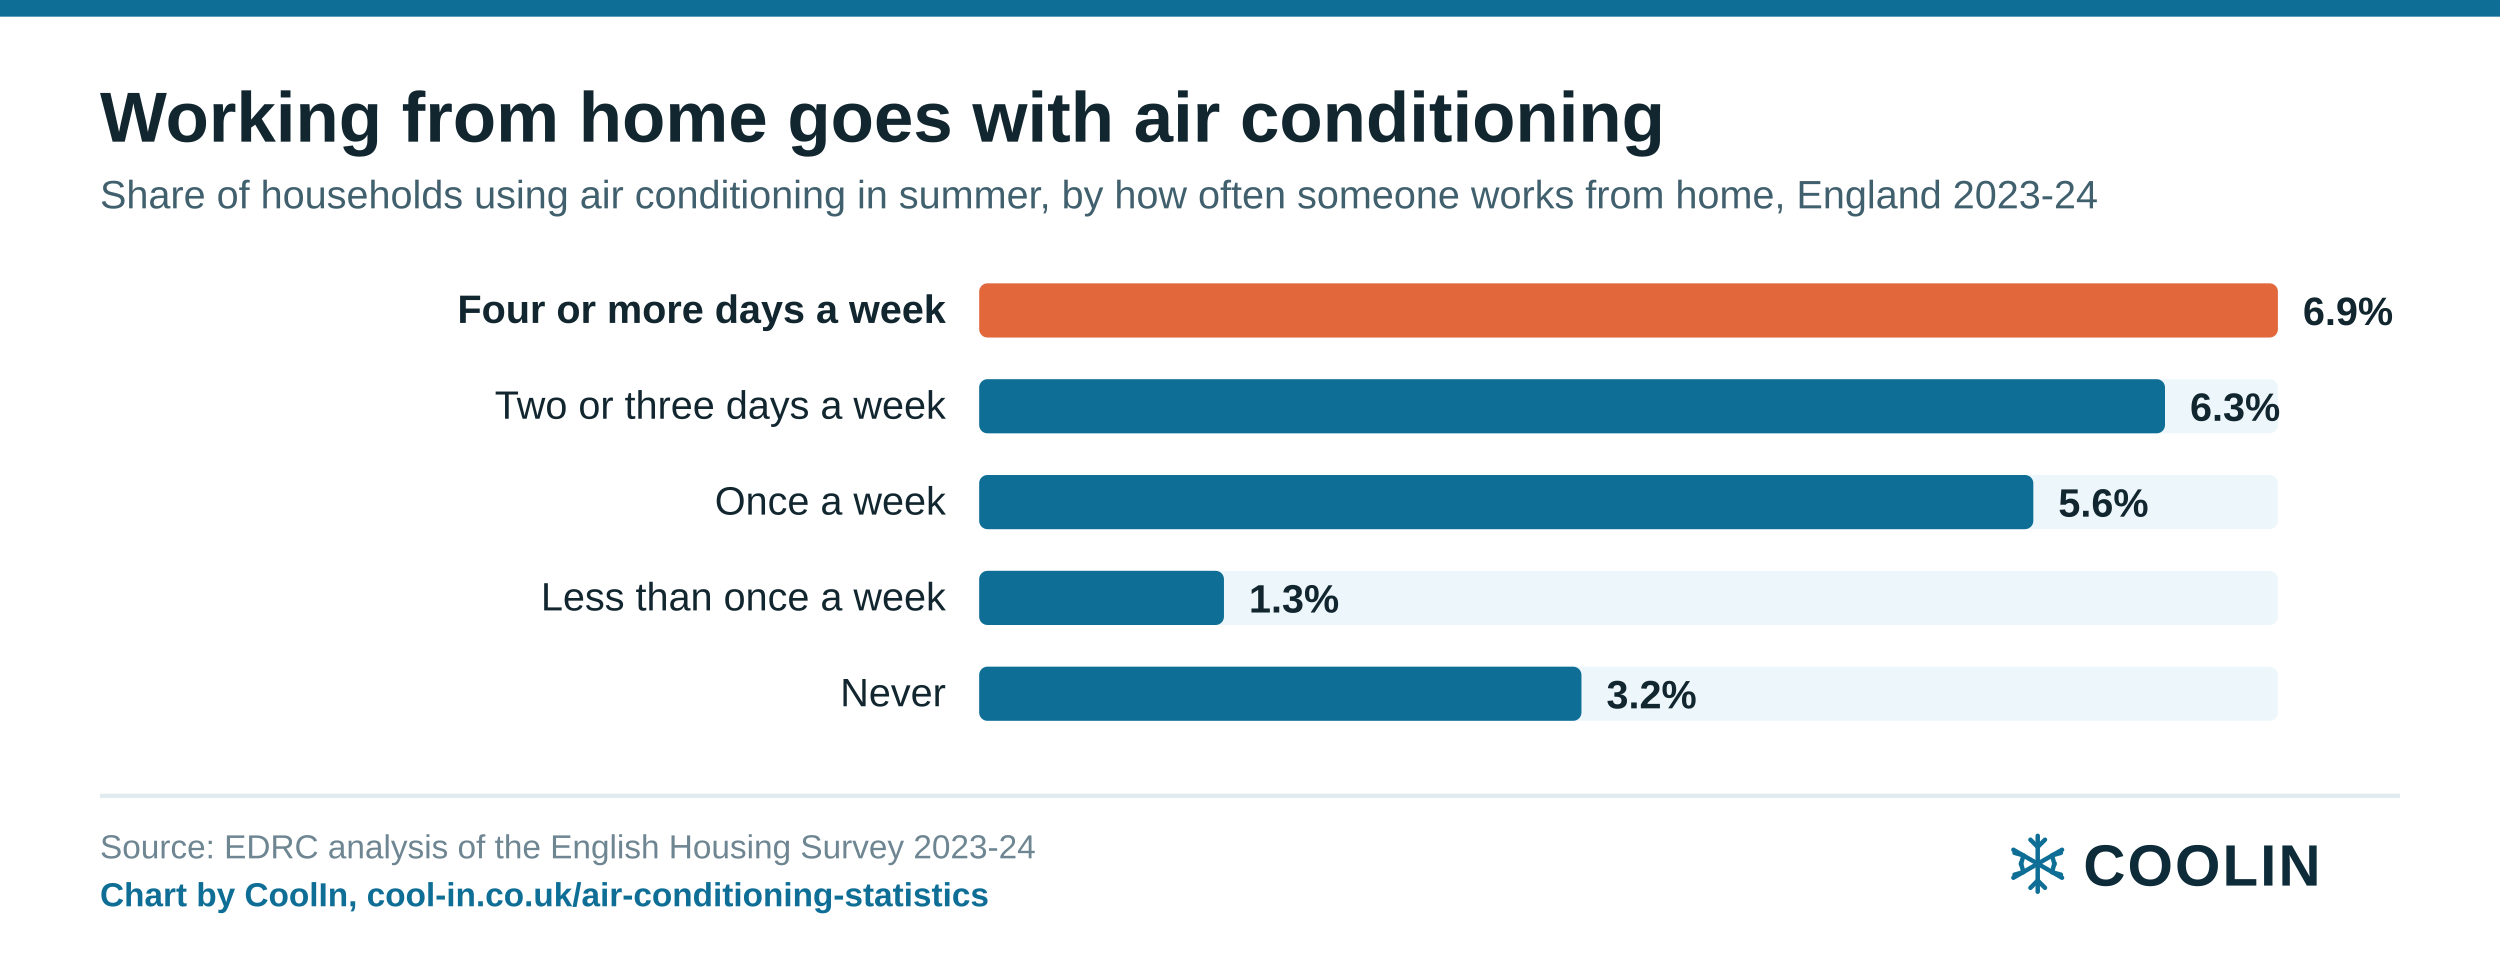
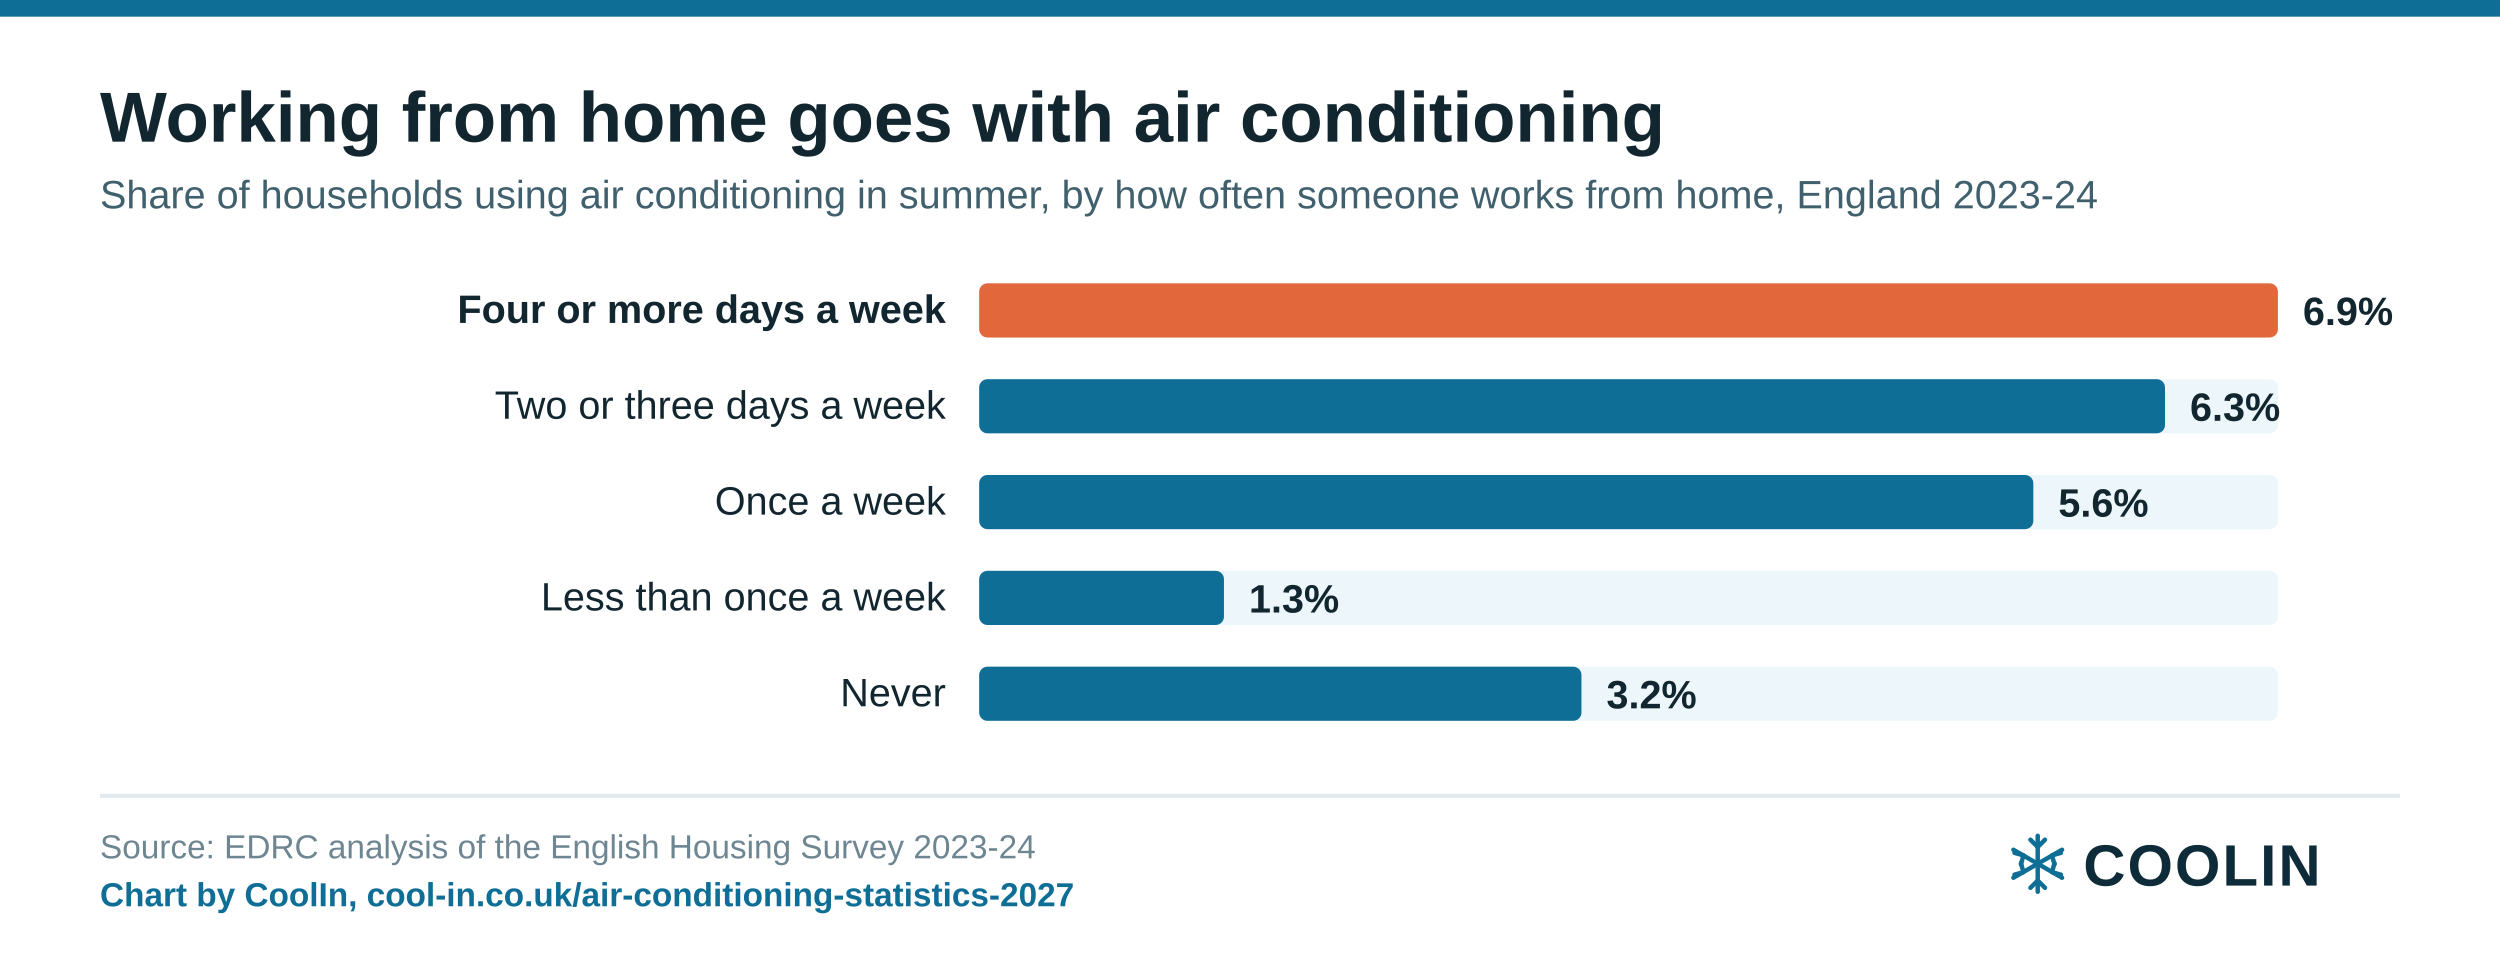
<svg xmlns="http://www.w3.org/2000/svg" viewBox="0 0 1200 467" width="1200" height="467" font-family="Arial, Helvetica, sans-serif">
  <rect width="1200" height="467" fill="#FFFFFF" />
  <rect width="1200" height="8" fill="#0E6E96" />
  <text x="48" y="68" font-size="34" font-weight="700" fill="#12262F">Working from home goes with air conditioning</text>
  <text x="48" y="100" font-size="19" fill="#41606E">Share of households using air conditioning in summer, by how often someone works from home, England 2023-24</text>
  <g transform="translate(0,130)">
    <defs>
      <pattern id="hatch" width="10" height="10" patternUnits="userSpaceOnUse" patternTransform="rotate(45)">
        <rect width="10" height="10" fill="#FBE7DC" />
        <line x1="0" y1="0" x2="0" y2="10" stroke="#E2673B" stroke-width="4" />
      </pattern>
    </defs>
    <text x="454" y="25" font-size="19" font-weight="700" fill="#12262F" text-anchor="end">Four or more days a week</text>
    <rect x="470" y="6" width="623.4" height="26" rx="4" fill="#D7EDF7" opacity=".45" />
    <rect x="470" y="6" width="623.4" height="26" rx="4" fill="#E2673B" />
    <text x="1105.4" y="26" font-size="19" font-weight="700" fill="#12262F">6.9%</text>
    <text x="454" y="71" font-size="19" font-weight="400" fill="#12262F" text-anchor="end">Two or three days a week</text>
    <rect x="470" y="52" width="623.4" height="26" rx="4" fill="#D7EDF7" opacity=".45" />
    <rect x="470" y="52" width="569.2" height="26" rx="4" fill="#0E6E96" />
    <text x="1051.2" y="72" font-size="19" font-weight="700" fill="#12262F">6.3%</text>
    <text x="454" y="117" font-size="19" font-weight="400" fill="#12262F" text-anchor="end">Once a week</text>
    <rect x="470" y="98" width="623.4" height="26" rx="4" fill="#D7EDF7" opacity=".45" />
    <rect x="470" y="98" width="506.0" height="26" rx="4" fill="#0E6E96" />
    <text x="988.0" y="118" font-size="19" font-weight="700" fill="#12262F">5.6%</text>
    <text x="454" y="163" font-size="19" font-weight="400" fill="#12262F" text-anchor="end">Less than once a week</text>
    <rect x="470" y="144" width="623.4" height="26" rx="4" fill="#D7EDF7" opacity=".45" />
    <rect x="470" y="144" width="117.5" height="26" rx="4" fill="#0E6E96" />
    <text x="599.5" y="164" font-size="19" font-weight="700" fill="#12262F">1.3%</text>
    <text x="454" y="209" font-size="19" font-weight="400" fill="#12262F" text-anchor="end">Never</text>
    <rect x="470" y="190" width="623.4" height="26" rx="4" fill="#D7EDF7" opacity=".45" />
    <rect x="470" y="190" width="289.1" height="26" rx="4" fill="#0E6E96" />
    <text x="771.1" y="210" font-size="19" font-weight="700" fill="#12262F">3.2%</text>
  </g>
  <line x1="48" y1="382" x2="1152" y2="382" stroke="#E1EAEF" stroke-width="2" />
  <text x="48" y="412" font-size="16" fill="#6E8592">Source: EDRC analysis of the English Housing Survey 2023-24</text>
-   <text x="48" y="435" font-size="16" font-weight="700" fill="#0E6E96">Chart by CoolIn, cool-in.co.uk/air-conditioning-statistics</text>
+   <text x="48" y="435" font-size="16" font-weight="700" fill="#0E6E96">Chart by CoolIn, cool-in.co.uk/air-conditioning-statistics-2027</text>
  <g transform="translate(962,398.5) scale(1.342)" fill="none" stroke="#0E6E96" stroke-width="1.6" stroke-linecap="round">
    <path d="M12 2v20" />
    <path d="M3.3 7 20.7 17" />
    <path d="M20.7 7 3.3 17" />
    <path d="M12 6 9.4 3.4M12 6l2.6-2.6M12 18l-2.6 2.6M12 18l2.6 2.6" />
    <path d="m17.1 9 3.2-.9M17.1 9l.9 3.2M6.9 15l-3.2.9M6.9 15 6 11.8" />
    <path d="m17.1 15 3.2.9M17.1 15l.9-3.2M6.9 9l-3.2-.9M6.9 9 6 12.2" />
  </g>
  <text x="1000" y="425.1" font-size="28" font-weight="900" letter-spacing="1" fill="#0D2B38">COOLIN</text>
</svg>
